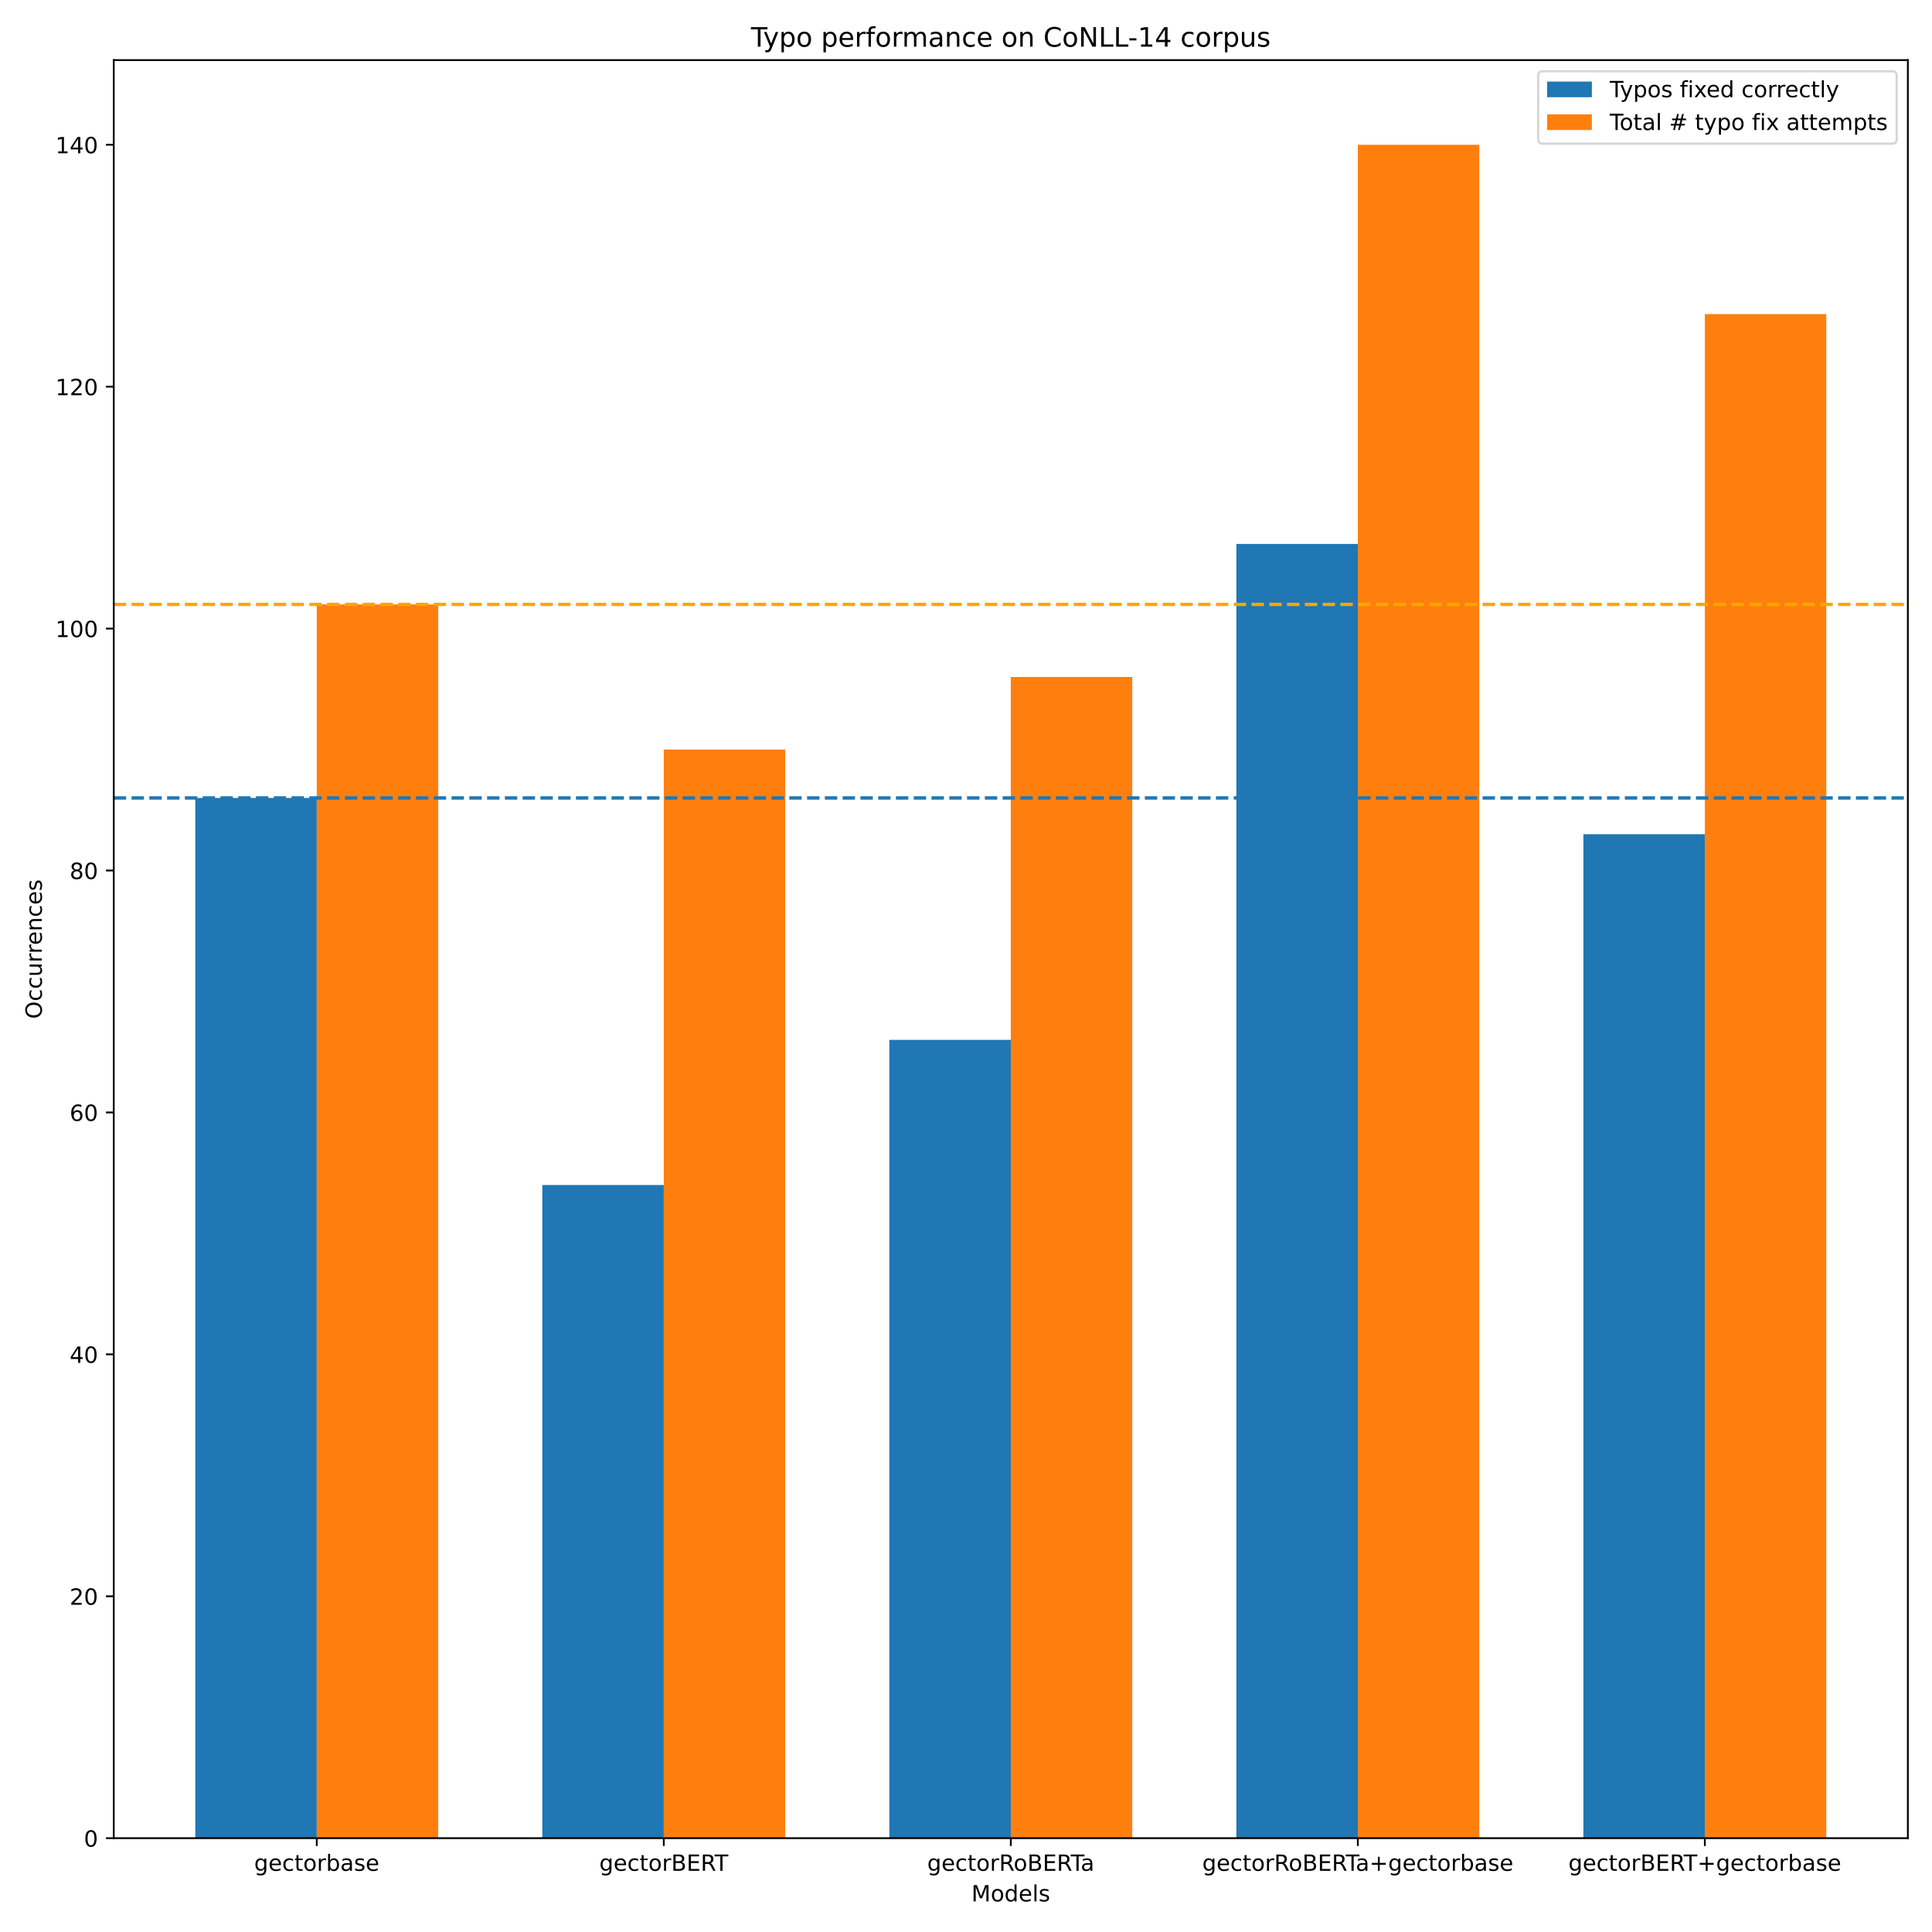
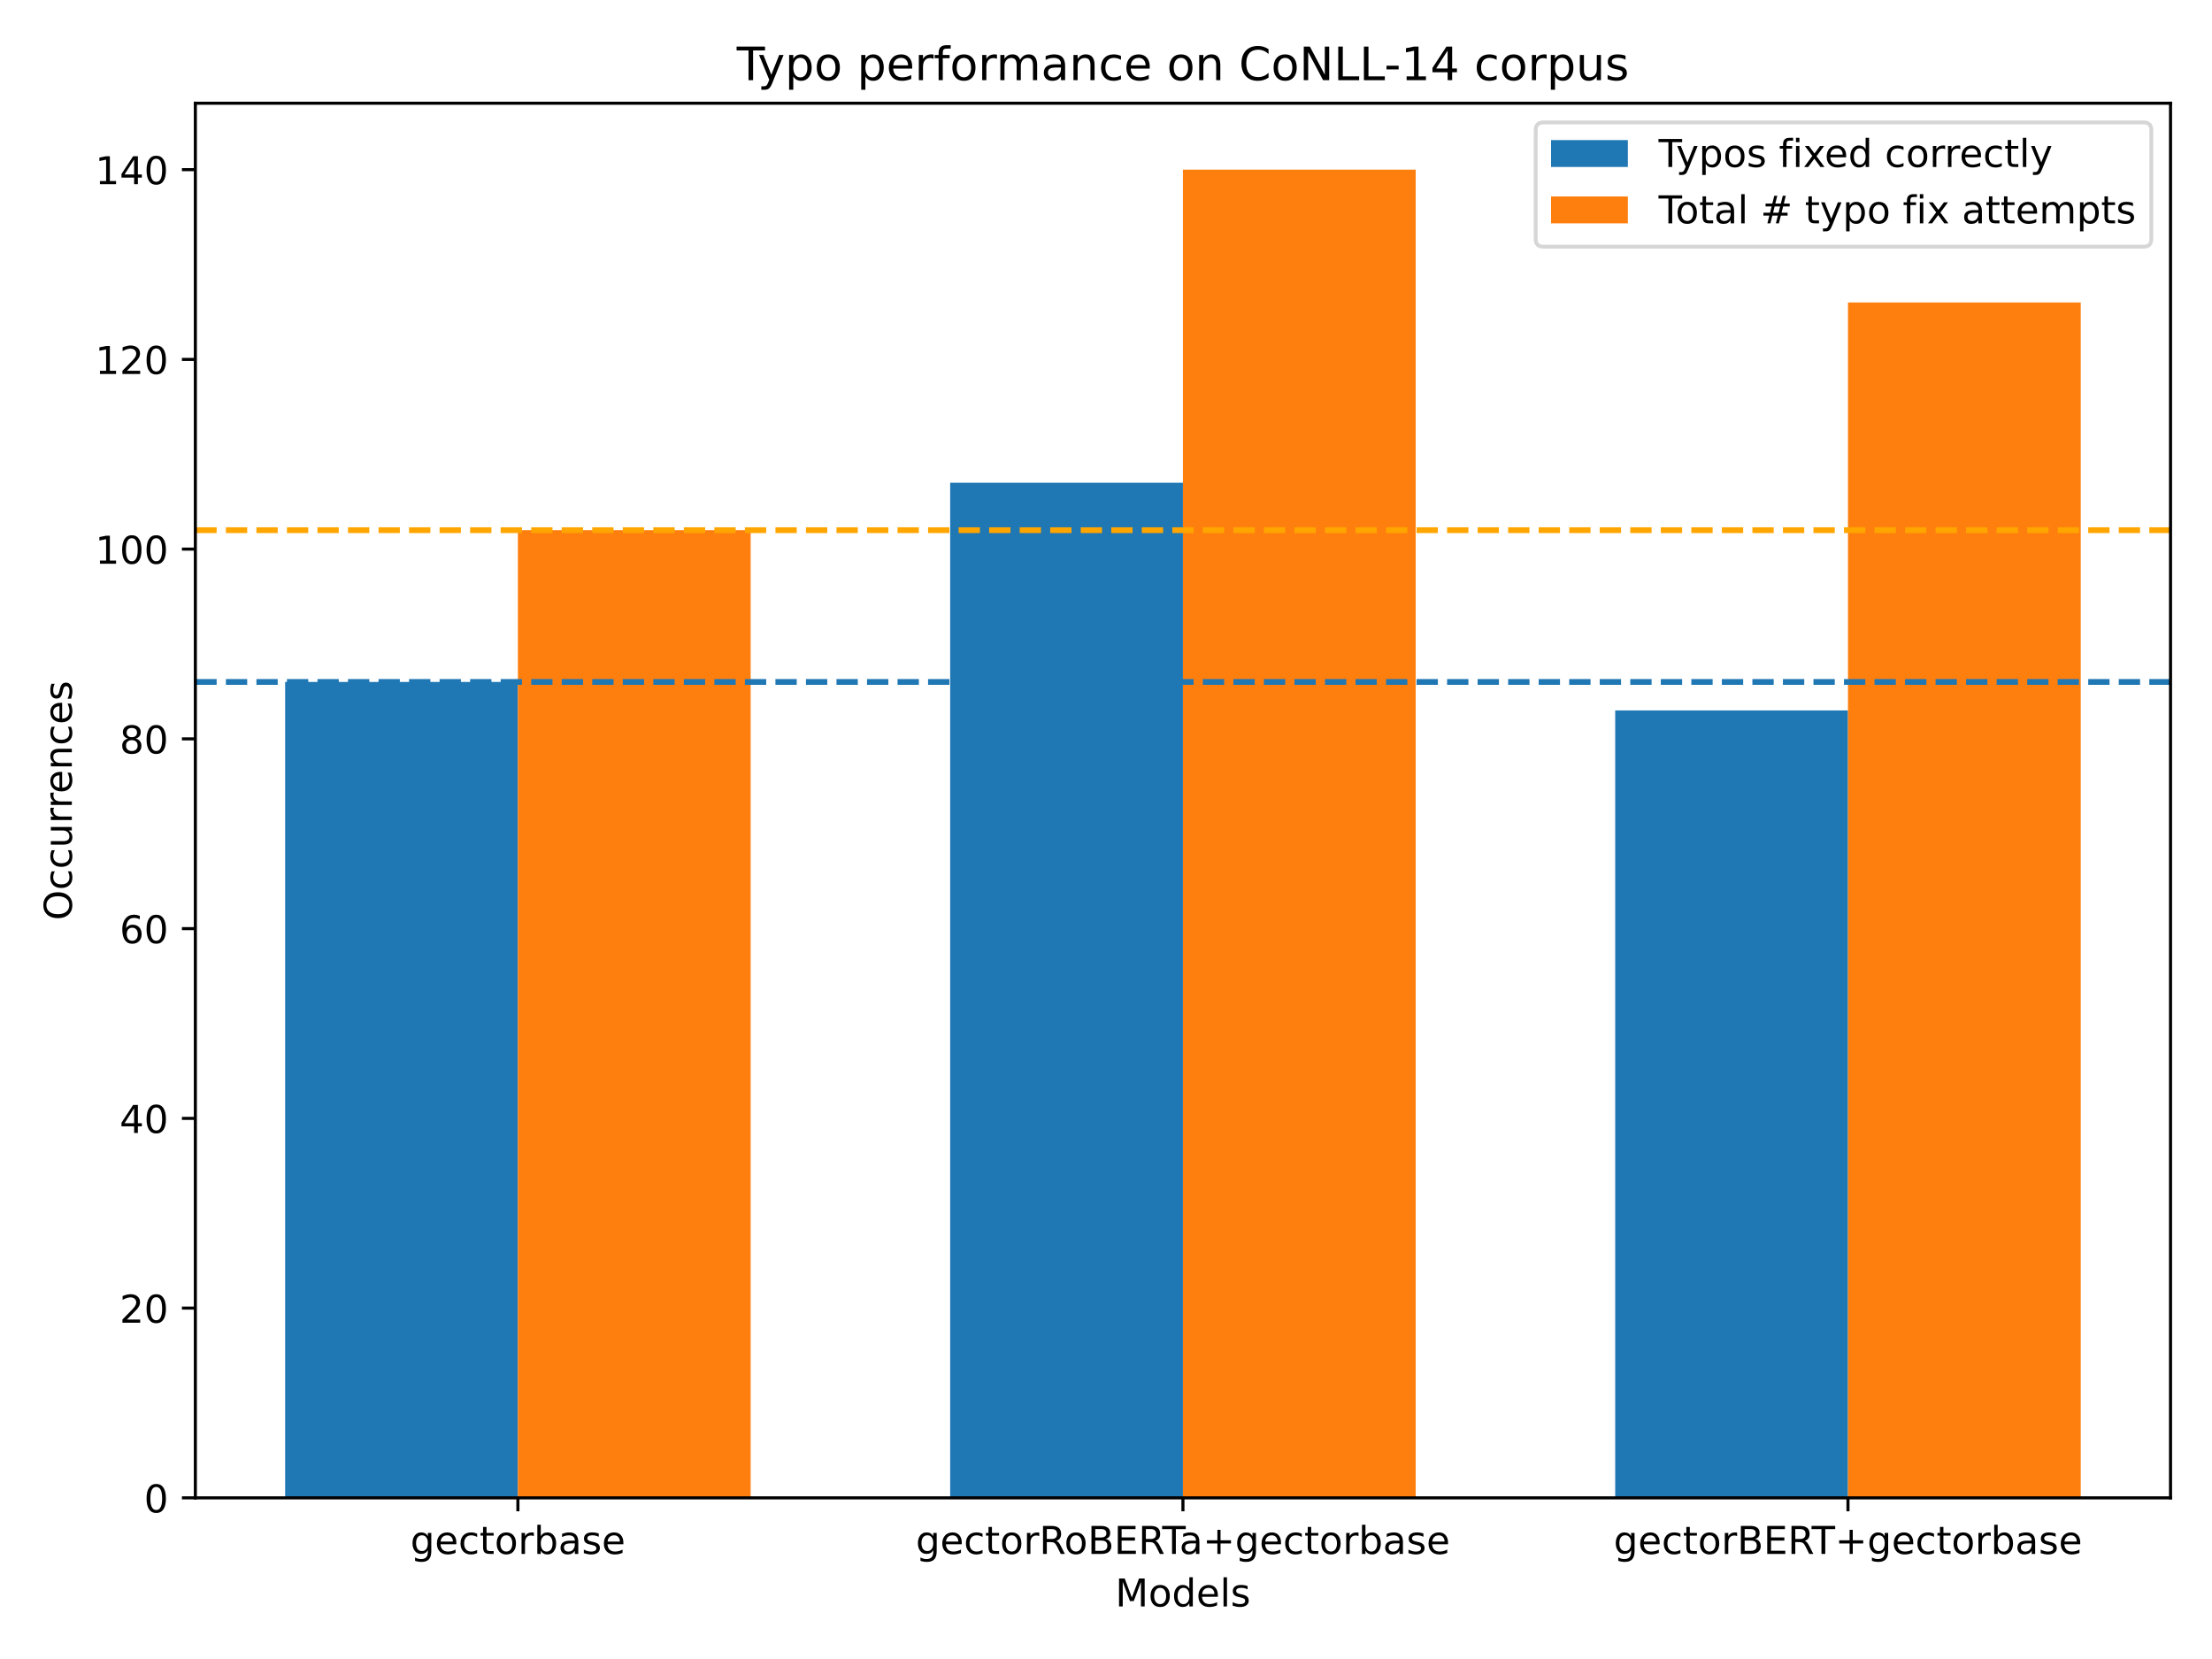
- <svg xmlns="http://www.w3.org/2000/svg" xmlns:xlink="http://www.w3.org/1999/xlink" width="864pt" height="864pt" viewBox="0 0 864 864" version="1.1">
+ <svg xmlns="http://www.w3.org/2000/svg" xmlns:xlink="http://www.w3.org/1999/xlink" width="576pt" height="432pt" viewBox="0 0 576 432" version="1.1">
  <defs>
    <style type="text/css">*{stroke-linejoin: round; stroke-linecap: butt}</style>
  </defs>
  <g id="figure_1">
    <g id="patch_1">
-       <path d="M 0 864  L 864 864  L 864 0  L 0 0  z " style="fill: #ffffff" />
+       <path d="M 0 432  L 576 432  L 576 0  L 0 0  z " style="fill: #ffffff" />
    </g>
    <g id="axes_1">
      <g id="patch_2">
-         <path d="M 50.87 822.04  L 853.2 822.04  L 853.2 26.88  L 50.87 26.88  z " style="fill: #ffffff" />
+         <path d="M 50.87 390.04  L 565.2 390.04  L 565.2 26.88  L 50.87 26.88  z " style="fill: #ffffff" />
      </g>
      <g id="patch_3">
-         <path d="M 87.34 822.04  L 141.656 822.04  L 141.656 356.844  L 87.34 356.844  z " clip-path="url(#pddbe9b81b8)" style="fill: #1f77b4" />
+         <path d="M 74.249 390.04  L 134.86 390.04  L 134.86 177.579  L 74.249 177.579  z " clip-path="url(#p665fa04932)" style="fill: #1f77b4" />
      </g>
      <g id="patch_4">
-         <path d="M 242.529 822.04  L 296.845 822.04  L 296.845 529.94  L 242.529 529.94  z " clip-path="url(#pddbe9b81b8)" style="fill: #1f77b4" />
+         <path d="M 247.424 390.04  L 308.035 390.04  L 308.035 125.699  L 247.424 125.699  z " clip-path="url(#p665fa04932)" style="fill: #1f77b4" />
      </g>
      <g id="patch_5">
-         <path d="M 397.719 822.04  L 452.035 822.04  L 452.035 465.029  L 397.719 465.029  z " clip-path="url(#pddbe9b81b8)" style="fill: #1f77b4" />
+         <path d="M 420.599 390.04  L 481.21 390.04  L 481.21 184.99  L 420.599 184.99  z " clip-path="url(#p665fa04932)" style="fill: #1f77b4" />
      </g>
      <g id="patch_6">
-         <path d="M 552.908 822.04  L 607.225 822.04  L 607.225 243.25  L 552.908 243.25  z " clip-path="url(#pddbe9b81b8)" style="fill: #1f77b4" />
+         <path d="M 134.86 390.04  L 195.471 390.04  L 195.471 138.051  L 134.86 138.051  z " clip-path="url(#p665fa04932)" style="fill: #ff7f0e" />
      </g>
      <g id="patch_7">
-         <path d="M 708.098 822.04  L 762.414 822.04  L 762.414 373.072  L 708.098 373.072  z " clip-path="url(#pddbe9b81b8)" style="fill: #1f77b4" />
+         <path d="M 308.035 390.04  L 368.646 390.04  L 368.646 44.173  L 308.035 44.173  z " clip-path="url(#p665fa04932)" style="fill: #ff7f0e" />
      </g>
      <g id="patch_8">
-         <path d="M 141.656 822.04  L 195.972 822.04  L 195.972 270.296  L 141.656 270.296  z " clip-path="url(#pddbe9b81b8)" style="fill: #ff7f0e" />
-       </g>
-       <g id="patch_9">
-         <path d="M 296.845 822.04  L 351.162 822.04  L 351.162 335.207  L 296.845 335.207  z " clip-path="url(#pddbe9b81b8)" style="fill: #ff7f0e" />
-       </g>
-       <g id="patch_10">
-         <path d="M 452.035 822.04  L 506.351 822.04  L 506.351 302.752  L 452.035 302.752  z " clip-path="url(#pddbe9b81b8)" style="fill: #ff7f0e" />
-       </g>
-       <g id="patch_11">
-         <path d="M 607.225 822.04  L 661.541 822.04  L 661.541 64.745  L 607.225 64.745  z " clip-path="url(#pddbe9b81b8)" style="fill: #ff7f0e" />
-       </g>
-       <g id="patch_12">
-         <path d="M 762.414 822.04  L 816.73 822.04  L 816.73 140.474  L 762.414 140.474  z " clip-path="url(#pddbe9b81b8)" style="fill: #ff7f0e" />
+         <path d="M 481.21 390.04  L 541.821 390.04  L 541.821 78.76  L 481.21 78.76  z " clip-path="url(#p665fa04932)" style="fill: #ff7f0e" />
      </g>
      <g id="matplotlib.axis_1">
        <g id="xtick_1">
          <g id="line2d_1">
            <defs>
-               <path id="mec4ba9c7cb" d="M 0 0  L 0 3.5  " style="stroke: #000000; stroke-width: 0.8" />
-             </defs>
-             <g>
-               <use xlink:href="#mec4ba9c7cb" x="141.656" y="822.04" style="stroke: #000000; stroke-width: 0.8" />
+               <path id="ma4bf53952d" d="M 0 0  L 0 3.5  " style="stroke: #000000; stroke-width: 0.8" />
+             </defs>
+             <g>
+               <use xlink:href="#ma4bf53952d" x="134.86" y="390.04" style="stroke: #000000; stroke-width: 0.8" />
            </g>
          </g>
          <g id="text_1">
-             <g transform="translate(113.6614 836.6384)scale(0.1 -0.1)">
+             <g transform="translate(106.8654 404.6384)scale(0.1 -0.1)">
              <defs>
                <path id="DejaVuSans-67" d="M 2906 1791  Q 2906 2416 2648 2759  Q 2391 3103 1925 3103  Q 1463 3103 1205 2759  Q 947 2416 947 1791  Q 947 1169 1205 825  Q 1463 481 1925 481  Q 2391 481 2648 825  Q 2906 1169 2906 1791  z M 3481 434  Q 3481 -459 3084 -895  Q 2688 -1331 1869 -1331  Q 1566 -1331 1297 -1286  Q 1028 -1241 775 -1147  L 775 -588  Q 1028 -725 1275 -790  Q 1522 -856 1778 -856  Q 2344 -856 2625 -561  Q 2906 -266 2906 331  L 2906 616  Q 2728 306 2450 153  Q 2172 0 1784 0  Q 1141 0 747 490  Q 353 981 353 1791  Q 353 2603 747 3093  Q 1141 3584 1784 3584  Q 2172 3584 2450 3431  Q 2728 3278 2906 2969  L 2906 3500  L 3481 3500  L 3481 434  z " transform="scale(0.015625)" />
                <path id="DejaVuSans-65" d="M 3597 1894  L 3597 1613  L 953 1613  Q 991 1019 1311 708  Q 1631 397 2203 397  Q 2534 397 2845 478  Q 3156 559 3463 722  L 3463 178  Q 3153 47 2828 -22  Q 2503 -91 2169 -91  Q 1331 -91 842 396  Q 353 884 353 1716  Q 353 2575 817 3079  Q 1281 3584 2069 3584  Q 2775 3584 3186 3129  Q 3597 2675 3597 1894  z M 3022 2063  Q 3016 2534 2758 2815  Q 2500 3097 2075 3097  Q 1594 3097 1305 2825  Q 1016 2553 972 2059  L 3022 2063  z " transform="scale(0.015625)" />
                <path id="DejaVuSans-63" d="M 3122 3366  L 3122 2828  Q 2878 2963 2633 3030  Q 2388 3097 2138 3097  Q 1578 3097 1268 2742  Q 959 2388 959 1747  Q 959 1106 1268 751  Q 1578 397 2138 397  Q 2388 397 2633 464  Q 2878 531 3122 666  L 3122 134  Q 2881 22 2623 -34  Q 2366 -91 2075 -91  Q 1284 -91 818 406  Q 353 903 353 1747  Q 353 2603 823 3093  Q 1294 3584 2113 3584  Q 2378 3584 2631 3529  Q 2884 3475 3122 3366  z " transform="scale(0.015625)" />
                <path id="DejaVuSans-74" d="M 1172 4494  L 1172 3500  L 2356 3500  L 2356 3053  L 1172 3053  L 1172 1153  Q 1172 725 1289 603  Q 1406 481 1766 481  L 2356 481  L 2356 0  L 1766 0  Q 1100 0 847 248  Q 594 497 594 1153  L 594 3053  L 172 3053  L 172 3500  L 594 3500  L 594 4494  L 1172 4494  z " transform="scale(0.015625)" />
                <path id="DejaVuSans-6f" d="M 1959 3097  Q 1497 3097 1228 2736  Q 959 2375 959 1747  Q 959 1119 1226 758  Q 1494 397 1959 397  Q 2419 397 2687 759  Q 2956 1122 2956 1747  Q 2956 2369 2687 2733  Q 2419 3097 1959 3097  z M 1959 3584  Q 2709 3584 3137 3096  Q 3566 2609 3566 1747  Q 3566 888 3137 398  Q 2709 -91 1959 -91  Q 1206 -91 779 398  Q 353 888 353 1747  Q 353 2609 779 3096  Q 1206 3584 1959 3584  z " transform="scale(0.015625)" />
                <path id="DejaVuSans-72" d="M 2631 2963  Q 2534 3019 2420 3045  Q 2306 3072 2169 3072  Q 1681 3072 1420 2755  Q 1159 2438 1159 1844  L 1159 0  L 581 0  L 581 3500  L 1159 3500  L 1159 2956  Q 1341 3275 1631 3429  Q 1922 3584 2338 3584  Q 2397 3584 2469 3576  Q 2541 3569 2628 3553  L 2631 2963  z " transform="scale(0.015625)" />
                <path id="DejaVuSans-62" d="M 3116 1747  Q 3116 2381 2855 2742  Q 2594 3103 2138 3103  Q 1681 3103 1420 2742  Q 1159 2381 1159 1747  Q 1159 1113 1420 752  Q 1681 391 2138 391  Q 2594 391 2855 752  Q 3116 1113 3116 1747  z M 1159 2969  Q 1341 3281 1617 3432  Q 1894 3584 2278 3584  Q 2916 3584 3314 3078  Q 3713 2572 3713 1747  Q 3713 922 3314 415  Q 2916 -91 2278 -91  Q 1894 -91 1617 61  Q 1341 213 1159 525  L 1159 0  L 581 0  L 581 4863  L 1159 4863  L 1159 2969  z " transform="scale(0.015625)" />
                <path id="DejaVuSans-61" d="M 2194 1759  Q 1497 1759 1228 1600  Q 959 1441 959 1056  Q 959 750 1161 570  Q 1363 391 1709 391  Q 2188 391 2477 730  Q 2766 1069 2766 1631  L 2766 1759  L 2194 1759  z M 3341 1997  L 3341 0  L 2766 0  L 2766 531  Q 2569 213 2275 61  Q 1981 -91 1556 -91  Q 1019 -91 701 211  Q 384 513 384 1019  Q 384 1609 779 1909  Q 1175 2209 1959 2209  L 2766 2209  L 2766 2266  Q 2766 2663 2505 2880  Q 2244 3097 1772 3097  Q 1472 3097 1187 3025  Q 903 2953 641 2809  L 641 3341  Q 956 3463 1253 3523  Q 1550 3584 1831 3584  Q 2591 3584 2966 3190  Q 3341 2797 3341 1997  z " transform="scale(0.015625)" />
                <path id="DejaVuSans-73" d="M 2834 3397  L 2834 2853  Q 2591 2978 2328 3040  Q 2066 3103 1784 3103  Q 1356 3103 1142 2972  Q 928 2841 928 2578  Q 928 2378 1081 2264  Q 1234 2150 1697 2047  L 1894 2003  Q 2506 1872 2764 1633  Q 3022 1394 3022 966  Q 3022 478 2636 193  Q 2250 -91 1575 -91  Q 1294 -91 989 -36  Q 684 19 347 128  L 347 722  Q 666 556 975 473  Q 1284 391 1588 391  Q 1994 391 2212 530  Q 2431 669 2431 922  Q 2431 1156 2273 1281  Q 2116 1406 1581 1522  L 1381 1569  Q 847 1681 609 1914  Q 372 2147 372 2553  Q 372 3047 722 3315  Q 1072 3584 1716 3584  Q 2034 3584 2315 3537  Q 2597 3491 2834 3397  z " transform="scale(0.015625)" />
              </defs>
              <use xlink:href="#DejaVuSans-67" />
              <use xlink:href="#DejaVuSans-65" x="63.477" />
              <use xlink:href="#DejaVuSans-63" x="125" />
              <use xlink:href="#DejaVuSans-74" x="179.98" />
              <use xlink:href="#DejaVuSans-6f" x="219.189" />
              <use xlink:href="#DejaVuSans-72" x="280.371" />
              <use xlink:href="#DejaVuSans-62" x="321.484" />
              <use xlink:href="#DejaVuSans-61" x="384.961" />
              <use xlink:href="#DejaVuSans-73" x="446.24" />
              <use xlink:href="#DejaVuSans-65" x="498.34" />
            </g>
          </g>
        </g>
        <g id="xtick_2">
          <g id="line2d_2">
            <g>
-               <use xlink:href="#mec4ba9c7cb" x="296.845" y="822.04" style="stroke: #000000; stroke-width: 0.8" />
+               <use xlink:href="#ma4bf53952d" x="308.035" y="390.04" style="stroke: #000000; stroke-width: 0.8" />
            </g>
          </g>
          <g id="text_2">
-             <g transform="translate(268.015 836.6384)scale(0.1 -0.1)">
-               <defs>
+             <g transform="translate(238.4725 404.6384)scale(0.1 -0.1)">
+               <defs>
+                 <path id="DejaVuSans-52" d="M 2841 2188  Q 3044 2119 3236 1894  Q 3428 1669 3622 1275  L 4263 0  L 3584 0  L 2988 1197  Q 2756 1666 2539 1819  Q 2322 1972 1947 1972  L 1259 1972  L 1259 0  L 628 0  L 628 4666  L 2053 4666  Q 2853 4666 3247 4331  Q 3641 3997 3641 3322  Q 3641 2881 3436 2590  Q 3231 2300 2841 2188  z M 1259 4147  L 1259 2491  L 2053 2491  Q 2509 2491 2742 2702  Q 2975 2913 2975 3322  Q 2975 3731 2742 3939  Q 2509 4147 2053 4147  L 1259 4147  z " transform="scale(0.015625)" />
                <path id="DejaVuSans-42" d="M 1259 2228  L 1259 519  L 2272 519  Q 2781 519 3026 730  Q 3272 941 3272 1375  Q 3272 1813 3026 2020  Q 2781 2228 2272 2228  L 1259 2228  z M 1259 4147  L 1259 2741  L 2194 2741  Q 2656 2741 2882 2914  Q 3109 3088 3109 3444  Q 3109 3797 2882 3972  Q 2656 4147 2194 4147  L 1259 4147  z M 628 4666  L 2241 4666  Q 2963 4666 3353 4366  Q 3744 4066 3744 3513  Q 3744 3084 3544 2831  Q 3344 2578 2956 2516  Q 3422 2416 3680 2098  Q 3938 1781 3938 1306  Q 3938 681 3513 340  Q 3088 0 2303 0  L 628 0  L 628 4666  z " transform="scale(0.015625)" />
                <path id="DejaVuSans-45" d="M 628 4666  L 3578 4666  L 3578 4134  L 1259 4134  L 1259 2753  L 3481 2753  L 3481 2222  L 1259 2222  L 1259 531  L 3634 531  L 3634 0  L 628 0  L 628 4666  z " transform="scale(0.015625)" />
-                 <path id="DejaVuSans-52" d="M 2841 2188  Q 3044 2119 3236 1894  Q 3428 1669 3622 1275  L 4263 0  L 3584 0  L 2988 1197  Q 2756 1666 2539 1819  Q 2322 1972 1947 1972  L 1259 1972  L 1259 0  L 628 0  L 628 4666  L 2053 4666  Q 2853 4666 3247 4331  Q 3641 3997 3641 3322  Q 3641 2881 3436 2590  Q 3231 2300 2841 2188  z M 1259 4147  L 1259 2491  L 2053 2491  Q 2509 2491 2742 2702  Q 2975 2913 2975 3322  Q 2975 3731 2742 3939  Q 2509 4147 2053 4147  L 1259 4147  z " transform="scale(0.015625)" />
                <path id="DejaVuSans-54" d="M -19 4666  L 3928 4666  L 3928 4134  L 2272 4134  L 2272 0  L 1638 0  L 1638 4134  L -19 4134  L -19 4666  z " transform="scale(0.015625)" />
-               </defs>
-               <use xlink:href="#DejaVuSans-67" />
-               <use xlink:href="#DejaVuSans-65" x="63.477" />
-               <use xlink:href="#DejaVuSans-63" x="125" />
-               <use xlink:href="#DejaVuSans-74" x="179.98" />
-               <use xlink:href="#DejaVuSans-6f" x="219.189" />
-               <use xlink:href="#DejaVuSans-72" x="280.371" />
-               <use xlink:href="#DejaVuSans-42" x="321.484" />
-               <use xlink:href="#DejaVuSans-45" x="390.088" />
-               <use xlink:href="#DejaVuSans-52" x="453.271" />
-               <use xlink:href="#DejaVuSans-54" x="515.504" />
-             </g>
-           </g>
-         </g>
-         <g id="xtick_3">
-           <g id="line2d_3">
-             <g>
-               <use xlink:href="#mec4ba9c7cb" x="452.035" y="822.04" style="stroke: #000000; stroke-width: 0.8" />
-             </g>
-           </g>
-           <g id="text_3">
-             <g transform="translate(414.6569 836.6384)scale(0.1 -0.1)">
-               <use xlink:href="#DejaVuSans-67" />
-               <use xlink:href="#DejaVuSans-65" x="63.477" />
-               <use xlink:href="#DejaVuSans-63" x="125" />
-               <use xlink:href="#DejaVuSans-74" x="179.98" />
-               <use xlink:href="#DejaVuSans-6f" x="219.189" />
-               <use xlink:href="#DejaVuSans-72" x="280.371" />
-               <use xlink:href="#DejaVuSans-52" x="321.484" />
-               <use xlink:href="#DejaVuSans-6f" x="386.467" />
-               <use xlink:href="#DejaVuSans-42" x="447.648" />
-               <use xlink:href="#DejaVuSans-45" x="516.252" />
-               <use xlink:href="#DejaVuSans-52" x="579.436" />
-               <use xlink:href="#DejaVuSans-54" x="641.668" />
-               <use xlink:href="#DejaVuSans-61" x="686.252" />
-             </g>
-           </g>
-         </g>
-         <g id="xtick_4">
-           <g id="line2d_4">
-             <g>
-               <use xlink:href="#mec4ba9c7cb" x="607.225" y="822.04" style="stroke: #000000; stroke-width: 0.8" />
-             </g>
-           </g>
-           <g id="text_4">
-             <g transform="translate(537.6621 836.6384)scale(0.1 -0.1)">
-               <defs>
                <path id="DejaVuSans-2b" d="M 2944 4013  L 2944 2272  L 4684 2272  L 4684 1741  L 2944 1741  L 2944 0  L 2419 0  L 2419 1741  L 678 1741  L 678 2272  L 2419 2272  L 2419 4013  L 2944 4013  z " transform="scale(0.015625)" />
              </defs>
              <use xlink:href="#DejaVuSans-67" />
              <use xlink:href="#DejaVuSans-65" x="63.477" />
              <use xlink:href="#DejaVuSans-63" x="125" />
              <use xlink:href="#DejaVuSans-74" x="179.98" />
              <use xlink:href="#DejaVuSans-6f" x="219.189" />
              <use xlink:href="#DejaVuSans-72" x="280.371" />
              <use xlink:href="#DejaVuSans-52" x="321.484" />
              <use xlink:href="#DejaVuSans-6f" x="386.467" />
              <use xlink:href="#DejaVuSans-42" x="447.648" />
              <use xlink:href="#DejaVuSans-45" x="516.252" />
              <use xlink:href="#DejaVuSans-52" x="579.436" />
              <use xlink:href="#DejaVuSans-54" x="641.668" />
              <use xlink:href="#DejaVuSans-61" x="686.252" />
              <use xlink:href="#DejaVuSans-2b" x="747.531" />
              <use xlink:href="#DejaVuSans-67" x="831.32" />
              <use xlink:href="#DejaVuSans-65" x="894.797" />
              <use xlink:href="#DejaVuSans-63" x="956.32" />
              <use xlink:href="#DejaVuSans-74" x="1011.301" />
              <use xlink:href="#DejaVuSans-6f" x="1050.51" />
              <use xlink:href="#DejaVuSans-72" x="1111.691" />
              <use xlink:href="#DejaVuSans-62" x="1152.805" />
              <use xlink:href="#DejaVuSans-61" x="1216.281" />
              <use xlink:href="#DejaVuSans-73" x="1277.561" />
              <use xlink:href="#DejaVuSans-65" x="1329.66" />
            </g>
          </g>
        </g>
-         <g id="xtick_5">
-           <g id="line2d_5">
-             <g>
-               <use xlink:href="#mec4ba9c7cb" x="762.414" y="822.04" style="stroke: #000000; stroke-width: 0.8" />
-             </g>
-           </g>
-           <g id="text_5">
-             <g transform="translate(701.3993 836.6384)scale(0.1 -0.1)">
+         <g id="xtick_3">
+           <g id="line2d_3">
+             <g>
+               <use xlink:href="#ma4bf53952d" x="481.21" y="390.04" style="stroke: #000000; stroke-width: 0.8" />
+             </g>
+           </g>
+           <g id="text_3">
+             <g transform="translate(420.1952 404.6384)scale(0.1 -0.1)">
              <use xlink:href="#DejaVuSans-67" />
              <use xlink:href="#DejaVuSans-65" x="63.477" />
              <use xlink:href="#DejaVuSans-63" x="125" />
              <use xlink:href="#DejaVuSans-74" x="179.98" />
              <use xlink:href="#DejaVuSans-6f" x="219.189" />
              <use xlink:href="#DejaVuSans-72" x="280.371" />
              <use xlink:href="#DejaVuSans-42" x="321.484" />
              <use xlink:href="#DejaVuSans-45" x="390.088" />
              <use xlink:href="#DejaVuSans-52" x="453.271" />
              <use xlink:href="#DejaVuSans-54" x="515.504" />
              <use xlink:href="#DejaVuSans-2b" x="576.588" />
              <use xlink:href="#DejaVuSans-67" x="660.377" />
              <use xlink:href="#DejaVuSans-65" x="723.854" />
              <use xlink:href="#DejaVuSans-63" x="785.377" />
              <use xlink:href="#DejaVuSans-74" x="840.357" />
              <use xlink:href="#DejaVuSans-6f" x="879.566" />
              <use xlink:href="#DejaVuSans-72" x="940.748" />
              <use xlink:href="#DejaVuSans-62" x="981.861" />
              <use xlink:href="#DejaVuSans-61" x="1045.338" />
              <use xlink:href="#DejaVuSans-73" x="1106.617" />
              <use xlink:href="#DejaVuSans-65" x="1158.717" />
            </g>
          </g>
        </g>
-         <g id="text_6">
-           <g transform="translate(434.417 850.3166)scale(0.1 -0.1)">
+         <g id="text_4">
+           <g transform="translate(290.417 418.3166)scale(0.1 -0.1)">
            <defs>
              <path id="DejaVuSans-4d" d="M 628 4666  L 1569 4666  L 2759 1491  L 3956 4666  L 4897 4666  L 4897 0  L 4281 0  L 4281 4097  L 3078 897  L 2444 897  L 1241 4097  L 1241 0  L 628 0  L 628 4666  z " transform="scale(0.015625)" />
              <path id="DejaVuSans-64" d="M 2906 2969  L 2906 4863  L 3481 4863  L 3481 0  L 2906 0  L 2906 525  Q 2725 213 2448 61  Q 2172 -91 1784 -91  Q 1150 -91 751 415  Q 353 922 353 1747  Q 353 2572 751 3078  Q 1150 3584 1784 3584  Q 2172 3584 2448 3432  Q 2725 3281 2906 2969  z M 947 1747  Q 947 1113 1208 752  Q 1469 391 1925 391  Q 2381 391 2643 752  Q 2906 1113 2906 1747  Q 2906 2381 2643 2742  Q 2381 3103 1925 3103  Q 1469 3103 1208 2742  Q 947 2381 947 1747  z " transform="scale(0.015625)" />
              <path id="DejaVuSans-6c" d="M 603 4863  L 1178 4863  L 1178 0  L 603 0  L 603 4863  z " transform="scale(0.015625)" />
            </defs>
            <use xlink:href="#DejaVuSans-4d" />
            <use xlink:href="#DejaVuSans-6f" x="86.279" />
            <use xlink:href="#DejaVuSans-64" x="147.461" />
            <use xlink:href="#DejaVuSans-65" x="210.938" />
            <use xlink:href="#DejaVuSans-6c" x="272.461" />
            <use xlink:href="#DejaVuSans-73" x="300.244" />
          </g>
        </g>
      </g>
      <g id="matplotlib.axis_2">
        <g id="ytick_1">
-           <g id="line2d_6">
-             <defs>
-               <path id="mab031fd426" d="M 0 0  L -3.5 0  " style="stroke: #000000; stroke-width: 0.8" />
-             </defs>
-             <g>
-               <use xlink:href="#mab031fd426" x="50.87" y="822.04" style="stroke: #000000; stroke-width: 0.8" />
-             </g>
-           </g>
-           <g id="text_7">
-             <g transform="translate(37.5075 825.8392)scale(0.1 -0.1)">
+           <g id="line2d_4">
+             <defs>
+               <path id="me4b0fed249" d="M 0 0  L -3.5 0  " style="stroke: #000000; stroke-width: 0.8" />
+             </defs>
+             <g>
+               <use xlink:href="#me4b0fed249" x="50.87" y="390.04" style="stroke: #000000; stroke-width: 0.8" />
+             </g>
+           </g>
+           <g id="text_5">
+             <g transform="translate(37.5075 393.8392)scale(0.1 -0.1)">
              <defs>
                <path id="DejaVuSans-30" d="M 2034 4250  Q 1547 4250 1301 3770  Q 1056 3291 1056 2328  Q 1056 1369 1301 889  Q 1547 409 2034 409  Q 2525 409 2770 889  Q 3016 1369 3016 2328  Q 3016 3291 2770 3770  Q 2525 4250 2034 4250  z M 2034 4750  Q 2819 4750 3233 4129  Q 3647 3509 3647 2328  Q 3647 1150 3233 529  Q 2819 -91 2034 -91  Q 1250 -91 836 529  Q 422 1150 422 2328  Q 422 3509 836 4129  Q 1250 4750 2034 4750  z " transform="scale(0.015625)" />
              </defs>
              <use xlink:href="#DejaVuSans-30" />
            </g>
          </g>
        </g>
        <g id="ytick_2">
-           <g id="line2d_7">
-             <g>
-               <use xlink:href="#mab031fd426" x="50.87" y="713.855" style="stroke: #000000; stroke-width: 0.8" />
-             </g>
-           </g>
-           <g id="text_8">
-             <g transform="translate(31.145 717.6542)scale(0.1 -0.1)">
+           <g id="line2d_5">
+             <g>
+               <use xlink:href="#me4b0fed249" x="50.87" y="340.63" style="stroke: #000000; stroke-width: 0.8" />
+             </g>
+           </g>
+           <g id="text_6">
+             <g transform="translate(31.145 344.4297)scale(0.1 -0.1)">
              <defs>
                <path id="DejaVuSans-32" d="M 1228 531  L 3431 531  L 3431 0  L 469 0  L 469 531  Q 828 903 1448 1529  Q 2069 2156 2228 2338  Q 2531 2678 2651 2914  Q 2772 3150 2772 3378  Q 2772 3750 2511 3984  Q 2250 4219 1831 4219  Q 1534 4219 1204 4116  Q 875 4013 500 3803  L 500 4441  Q 881 4594 1212 4672  Q 1544 4750 1819 4750  Q 2544 4750 2975 4387  Q 3406 4025 3406 3419  Q 3406 3131 3298 2873  Q 3191 2616 2906 2266  Q 2828 2175 2409 1742  Q 1991 1309 1228 531  z " transform="scale(0.015625)" />
              </defs>
              <use xlink:href="#DejaVuSans-32" />
              <use xlink:href="#DejaVuSans-30" x="63.623" />
            </g>
          </g>
        </g>
        <g id="ytick_3">
-           <g id="line2d_8">
-             <g>
-               <use xlink:href="#mab031fd426" x="50.87" y="605.67" style="stroke: #000000; stroke-width: 0.8" />
-             </g>
-           </g>
-           <g id="text_9">
-             <g transform="translate(31.145 609.4692)scale(0.1 -0.1)">
+           <g id="line2d_6">
+             <g>
+               <use xlink:href="#me4b0fed249" x="50.87" y="291.221" style="stroke: #000000; stroke-width: 0.8" />
+             </g>
+           </g>
+           <g id="text_7">
+             <g transform="translate(31.145 295.0202)scale(0.1 -0.1)">
              <defs>
                <path id="DejaVuSans-34" d="M 2419 4116  L 825 1625  L 2419 1625  L 2419 4116  z M 2253 4666  L 3047 4666  L 3047 1625  L 3713 1625  L 3713 1100  L 3047 1100  L 3047 0  L 2419 0  L 2419 1100  L 313 1100  L 313 1709  L 2253 4666  z " transform="scale(0.015625)" />
              </defs>
              <use xlink:href="#DejaVuSans-34" />
              <use xlink:href="#DejaVuSans-30" x="63.623" />
            </g>
          </g>
        </g>
        <g id="ytick_4">
-           <g id="line2d_9">
-             <g>
-               <use xlink:href="#mab031fd426" x="50.87" y="497.485" style="stroke: #000000; stroke-width: 0.8" />
-             </g>
-           </g>
-           <g id="text_10">
-             <g transform="translate(31.145 501.2841)scale(0.1 -0.1)">
+           <g id="line2d_7">
+             <g>
+               <use xlink:href="#me4b0fed249" x="50.87" y="241.811" style="stroke: #000000; stroke-width: 0.8" />
+             </g>
+           </g>
+           <g id="text_8">
+             <g transform="translate(31.145 245.6106)scale(0.1 -0.1)">
              <defs>
                <path id="DejaVuSans-36" d="M 2113 2584  Q 1688 2584 1439 2293  Q 1191 2003 1191 1497  Q 1191 994 1439 701  Q 1688 409 2113 409  Q 2538 409 2786 701  Q 3034 994 3034 1497  Q 3034 2003 2786 2293  Q 2538 2584 2113 2584  z M 3366 4563  L 3366 3988  Q 3128 4100 2886 4159  Q 2644 4219 2406 4219  Q 1781 4219 1451 3797  Q 1122 3375 1075 2522  Q 1259 2794 1537 2939  Q 1816 3084 2150 3084  Q 2853 3084 3261 2657  Q 3669 2231 3669 1497  Q 3669 778 3244 343  Q 2819 -91 2113 -91  Q 1303 -91 875 529  Q 447 1150 447 2328  Q 447 3434 972 4092  Q 1497 4750 2381 4750  Q 2619 4750 2861 4703  Q 3103 4656 3366 4563  z " transform="scale(0.015625)" />
              </defs>
              <use xlink:href="#DejaVuSans-36" />
              <use xlink:href="#DejaVuSans-30" x="63.623" />
            </g>
          </g>
        </g>
        <g id="ytick_5">
-           <g id="line2d_10">
-             <g>
-               <use xlink:href="#mab031fd426" x="50.87" y="389.3" style="stroke: #000000; stroke-width: 0.8" />
-             </g>
-           </g>
-           <g id="text_11">
-             <g transform="translate(31.145 393.0991)scale(0.1 -0.1)">
+           <g id="line2d_8">
+             <g>
+               <use xlink:href="#me4b0fed249" x="50.87" y="192.402" style="stroke: #000000; stroke-width: 0.8" />
+             </g>
+           </g>
+           <g id="text_9">
+             <g transform="translate(31.145 196.2011)scale(0.1 -0.1)">
              <defs>
                <path id="DejaVuSans-38" d="M 2034 2216  Q 1584 2216 1326 1975  Q 1069 1734 1069 1313  Q 1069 891 1326 650  Q 1584 409 2034 409  Q 2484 409 2743 651  Q 3003 894 3003 1313  Q 3003 1734 2745 1975  Q 2488 2216 2034 2216  z M 1403 2484  Q 997 2584 770 2862  Q 544 3141 544 3541  Q 544 4100 942 4425  Q 1341 4750 2034 4750  Q 2731 4750 3128 4425  Q 3525 4100 3525 3541  Q 3525 3141 3298 2862  Q 3072 2584 2669 2484  Q 3125 2378 3379 2068  Q 3634 1759 3634 1313  Q 3634 634 3220 271  Q 2806 -91 2034 -91  Q 1263 -91 848 271  Q 434 634 434 1313  Q 434 1759 690 2068  Q 947 2378 1403 2484  z M 1172 3481  Q 1172 3119 1398 2916  Q 1625 2713 2034 2713  Q 2441 2713 2670 2916  Q 2900 3119 2900 3481  Q 2900 3844 2670 4047  Q 2441 4250 2034 4250  Q 1625 4250 1398 4047  Q 1172 3844 1172 3481  z " transform="scale(0.015625)" />
              </defs>
              <use xlink:href="#DejaVuSans-38" />
              <use xlink:href="#DejaVuSans-30" x="63.623" />
            </g>
          </g>
        </g>
        <g id="ytick_6">
-           <g id="line2d_11">
-             <g>
-               <use xlink:href="#mab031fd426" x="50.87" y="281.115" style="stroke: #000000; stroke-width: 0.8" />
-             </g>
-           </g>
-           <g id="text_12">
-             <g transform="translate(24.7825 284.914)scale(0.1 -0.1)">
+           <g id="line2d_9">
+             <g>
+               <use xlink:href="#me4b0fed249" x="50.87" y="142.992" style="stroke: #000000; stroke-width: 0.8" />
+             </g>
+           </g>
+           <g id="text_10">
+             <g transform="translate(24.7825 146.7916)scale(0.1 -0.1)">
              <defs>
                <path id="DejaVuSans-31" d="M 794 531  L 1825 531  L 1825 4091  L 703 3866  L 703 4441  L 1819 4666  L 2450 4666  L 2450 531  L 3481 531  L 3481 0  L 794 0  L 794 531  z " transform="scale(0.015625)" />
              </defs>
              <use xlink:href="#DejaVuSans-31" />
              <use xlink:href="#DejaVuSans-30" x="63.623" />
              <use xlink:href="#DejaVuSans-30" x="127.246" />
            </g>
          </g>
        </g>
        <g id="ytick_7">
-           <g id="line2d_12">
-             <g>
-               <use xlink:href="#mab031fd426" x="50.87" y="172.93" style="stroke: #000000; stroke-width: 0.8" />
-             </g>
-           </g>
-           <g id="text_13">
-             <g transform="translate(24.7825 176.729)scale(0.1 -0.1)">
+           <g id="line2d_10">
+             <g>
+               <use xlink:href="#me4b0fed249" x="50.87" y="93.583" style="stroke: #000000; stroke-width: 0.8" />
+             </g>
+           </g>
+           <g id="text_11">
+             <g transform="translate(24.7825 97.38208)scale(0.1 -0.1)">
              <use xlink:href="#DejaVuSans-31" />
              <use xlink:href="#DejaVuSans-32" x="63.623" />
              <use xlink:href="#DejaVuSans-30" x="127.246" />
            </g>
          </g>
        </g>
        <g id="ytick_8">
-           <g id="line2d_13">
-             <g>
-               <use xlink:href="#mab031fd426" x="50.87" y="64.745" style="stroke: #000000; stroke-width: 0.8" />
-             </g>
-           </g>
-           <g id="text_14">
-             <g transform="translate(24.7825 68.54398)scale(0.1 -0.1)">
+           <g id="line2d_11">
+             <g>
+               <use xlink:href="#me4b0fed249" x="50.87" y="44.173" style="stroke: #000000; stroke-width: 0.8" />
+             </g>
+           </g>
+           <g id="text_12">
+             <g transform="translate(24.7825 47.97255)scale(0.1 -0.1)">
              <use xlink:href="#DejaVuSans-31" />
              <use xlink:href="#DejaVuSans-34" x="63.623" />
              <use xlink:href="#DejaVuSans-30" x="127.246" />
            </g>
          </g>
        </g>
-         <g id="text_15">
-           <g transform="translate(18.70281 455.6498)rotate(-90)scale(0.1 -0.1)">
+         <g id="text_13">
+           <g transform="translate(18.70281 239.6498)rotate(-90)scale(0.1 -0.1)">
            <defs>
              <path id="DejaVuSans-4f" d="M 2522 4238  Q 1834 4238 1429 3725  Q 1025 3213 1025 2328  Q 1025 1447 1429 934  Q 1834 422 2522 422  Q 3209 422 3611 934  Q 4013 1447 4013 2328  Q 4013 3213 3611 3725  Q 3209 4238 2522 4238  z M 2522 4750  Q 3503 4750 4090 4092  Q 4678 3434 4678 2328  Q 4678 1225 4090 567  Q 3503 -91 2522 -91  Q 1538 -91 948 565  Q 359 1222 359 2328  Q 359 3434 948 4092  Q 1538 4750 2522 4750  z " transform="scale(0.015625)" />
              <path id="DejaVuSans-75" d="M 544 1381  L 544 3500  L 1119 3500  L 1119 1403  Q 1119 906 1312 657  Q 1506 409 1894 409  Q 2359 409 2629 706  Q 2900 1003 2900 1516  L 2900 3500  L 3475 3500  L 3475 0  L 2900 0  L 2900 538  Q 2691 219 2414 64  Q 2138 -91 1772 -91  Q 1169 -91 856 284  Q 544 659 544 1381  z M 1991 3584  L 1991 3584  z " transform="scale(0.015625)" />
              <path id="DejaVuSans-6e" d="M 3513 2113  L 3513 0  L 2938 0  L 2938 2094  Q 2938 2591 2744 2837  Q 2550 3084 2163 3084  Q 1697 3084 1428 2787  Q 1159 2491 1159 1978  L 1159 0  L 581 0  L 581 3500  L 1159 3500  L 1159 2956  Q 1366 3272 1645 3428  Q 1925 3584 2291 3584  Q 2894 3584 3203 3211  Q 3513 2838 3513 2113  z " transform="scale(0.015625)" />
            </defs>
            <use xlink:href="#DejaVuSans-4f" />
            <use xlink:href="#DejaVuSans-63" x="78.711" />
            <use xlink:href="#DejaVuSans-63" x="133.691" />
            <use xlink:href="#DejaVuSans-75" x="188.672" />
            <use xlink:href="#DejaVuSans-72" x="252.051" />
            <use xlink:href="#DejaVuSans-72" x="291.414" />
            <use xlink:href="#DejaVuSans-65" x="330.277" />
            <use xlink:href="#DejaVuSans-6e" x="391.801" />
            <use xlink:href="#DejaVuSans-63" x="455.18" />
            <use xlink:href="#DejaVuSans-65" x="510.16" />
            <use xlink:href="#DejaVuSans-73" x="571.684" />
          </g>
        </g>
      </g>
-       <g id="line2d_14">
-         <path d="M 50.87 356.844  L 853.2 356.844  " clip-path="url(#pddbe9b81b8)" style="fill: none; stroke-dasharray: 5.55,2.4; stroke-dashoffset: 0; stroke: #1f77b4; stroke-width: 1.5" />
-       </g>
-       <g id="line2d_15">
-         <path d="M 50.87 270.296  L 853.2 270.296  " clip-path="url(#pddbe9b81b8)" style="fill: none; stroke-dasharray: 5.55,2.4; stroke-dashoffset: 0; stroke: #ffa500; stroke-width: 1.5" />
-       </g>
-       <g id="patch_13">
-         <path d="M 50.87 822.04  L 50.87 26.88  " style="fill: none; stroke: #000000; stroke-width: 0.8; stroke-linejoin: miter; stroke-linecap: square" />
-       </g>
-       <g id="patch_14">
-         <path d="M 853.2 822.04  L 853.2 26.88  " style="fill: none; stroke: #000000; stroke-width: 0.8; stroke-linejoin: miter; stroke-linecap: square" />
-       </g>
-       <g id="patch_15">
-         <path d="M 50.87 822.04  L 853.2 822.04  " style="fill: none; stroke: #000000; stroke-width: 0.8; stroke-linejoin: miter; stroke-linecap: square" />
-       </g>
-       <g id="patch_16">
-         <path d="M 50.87 26.88  L 853.2 26.88  " style="fill: none; stroke: #000000; stroke-width: 0.8; stroke-linejoin: miter; stroke-linecap: square" />
-       </g>
-       <g id="text_16">
-         <g transform="translate(335.8431 20.88)scale(0.12 -0.12)">
+       <g id="line2d_12">
+         <path d="M 50.87 177.579  L 565.2 177.579  " clip-path="url(#p665fa04932)" style="fill: none; stroke-dasharray: 5.55,2.4; stroke-dashoffset: 0; stroke: #1f77b4; stroke-width: 1.5" />
+       </g>
+       <g id="line2d_13">
+         <path d="M 50.87 138.051  L 565.2 138.051  " clip-path="url(#p665fa04932)" style="fill: none; stroke-dasharray: 5.55,2.4; stroke-dashoffset: 0; stroke: #ffa500; stroke-width: 1.5" />
+       </g>
+       <g id="patch_9">
+         <path d="M 50.87 390.04  L 50.87 26.88  " style="fill: none; stroke: #000000; stroke-width: 0.8; stroke-linejoin: miter; stroke-linecap: square" />
+       </g>
+       <g id="patch_10">
+         <path d="M 565.2 390.04  L 565.2 26.88  " style="fill: none; stroke: #000000; stroke-width: 0.8; stroke-linejoin: miter; stroke-linecap: square" />
+       </g>
+       <g id="patch_11">
+         <path d="M 50.87 390.04  L 565.2 390.04  " style="fill: none; stroke: #000000; stroke-width: 0.8; stroke-linejoin: miter; stroke-linecap: square" />
+       </g>
+       <g id="patch_12">
+         <path d="M 50.87 26.88  L 565.2 26.88  " style="fill: none; stroke: #000000; stroke-width: 0.8; stroke-linejoin: miter; stroke-linecap: square" />
+       </g>
+       <g id="text_14">
+         <g transform="translate(191.8431 20.88)scale(0.12 -0.12)">
          <defs>
            <path id="DejaVuSans-79" d="M 2059 -325  Q 1816 -950 1584 -1140  Q 1353 -1331 966 -1331  L 506 -1331  L 506 -850  L 844 -850  Q 1081 -850 1212 -737  Q 1344 -625 1503 -206  L 1606 56  L 191 3500  L 800 3500  L 1894 763  L 2988 3500  L 3597 3500  L 2059 -325  z " transform="scale(0.015625)" />
            <path id="DejaVuSans-70" d="M 1159 525  L 1159 -1331  L 581 -1331  L 581 3500  L 1159 3500  L 1159 2969  Q 1341 3281 1617 3432  Q 1894 3584 2278 3584  Q 2916 3584 3314 3078  Q 3713 2572 3713 1747  Q 3713 922 3314 415  Q 2916 -91 2278 -91  Q 1894 -91 1617 61  Q 1341 213 1159 525  z M 3116 1747  Q 3116 2381 2855 2742  Q 2594 3103 2138 3103  Q 1681 3103 1420 2742  Q 1159 2381 1159 1747  Q 1159 1113 1420 752  Q 1681 391 2138 391  Q 2594 391 2855 752  Q 3116 1113 3116 1747  z " transform="scale(0.015625)" />
            <path id="DejaVuSans-20" transform="scale(0.015625)" />
            <path id="DejaVuSans-66" d="M 2375 4863  L 2375 4384  L 1825 4384  Q 1516 4384 1395 4259  Q 1275 4134 1275 3809  L 1275 3500  L 2222 3500  L 2222 3053  L 1275 3053  L 1275 0  L 697 0  L 697 3053  L 147 3053  L 147 3500  L 697 3500  L 697 3744  Q 697 4328 969 4595  Q 1241 4863 1831 4863  L 2375 4863  z " transform="scale(0.015625)" />
            <path id="DejaVuSans-6d" d="M 3328 2828  Q 3544 3216 3844 3400  Q 4144 3584 4550 3584  Q 5097 3584 5394 3201  Q 5691 2819 5691 2113  L 5691 0  L 5113 0  L 5113 2094  Q 5113 2597 4934 2840  Q 4756 3084 4391 3084  Q 3944 3084 3684 2787  Q 3425 2491 3425 1978  L 3425 0  L 2847 0  L 2847 2094  Q 2847 2600 2669 2842  Q 2491 3084 2119 3084  Q 1678 3084 1418 2786  Q 1159 2488 1159 1978  L 1159 0  L 581 0  L 581 3500  L 1159 3500  L 1159 2956  Q 1356 3278 1631 3431  Q 1906 3584 2284 3584  Q 2666 3584 2933 3390  Q 3200 3197 3328 2828  z " transform="scale(0.015625)" />
            <path id="DejaVuSans-43" d="M 4122 4306  L 4122 3641  Q 3803 3938 3442 4084  Q 3081 4231 2675 4231  Q 1875 4231 1450 3742  Q 1025 3253 1025 2328  Q 1025 1406 1450 917  Q 1875 428 2675 428  Q 3081 428 3442 575  Q 3803 722 4122 1019  L 4122 359  Q 3791 134 3420 21  Q 3050 -91 2638 -91  Q 1578 -91 968 557  Q 359 1206 359 2328  Q 359 3453 968 4101  Q 1578 4750 2638 4750  Q 3056 4750 3426 4639  Q 3797 4528 4122 4306  z " transform="scale(0.015625)" />
            <path id="DejaVuSans-4e" d="M 628 4666  L 1478 4666  L 3547 763  L 3547 4666  L 4159 4666  L 4159 0  L 3309 0  L 1241 3903  L 1241 0  L 628 0  L 628 4666  z " transform="scale(0.015625)" />
            <path id="DejaVuSans-4c" d="M 628 4666  L 1259 4666  L 1259 531  L 3531 531  L 3531 0  L 628 0  L 628 4666  z " transform="scale(0.015625)" />
            <path id="DejaVuSans-2d" d="M 313 2009  L 1997 2009  L 1997 1497  L 313 1497  L 313 2009  z " transform="scale(0.015625)" />
          </defs>
          <use xlink:href="#DejaVuSans-54" />
          <use xlink:href="#DejaVuSans-79" x="45.459" />
          <use xlink:href="#DejaVuSans-70" x="104.639" />
          <use xlink:href="#DejaVuSans-6f" x="168.115" />
          <use xlink:href="#DejaVuSans-20" x="229.297" />
          <use xlink:href="#DejaVuSans-70" x="261.084" />
          <use xlink:href="#DejaVuSans-65" x="324.561" />
          <use xlink:href="#DejaVuSans-72" x="386.084" />
          <use xlink:href="#DejaVuSans-66" x="427.197" />
          <use xlink:href="#DejaVuSans-6f" x="462.402" />
          <use xlink:href="#DejaVuSans-72" x="523.584" />
          <use xlink:href="#DejaVuSans-6d" x="562.947" />
          <use xlink:href="#DejaVuSans-61" x="660.359" />
          <use xlink:href="#DejaVuSans-6e" x="721.639" />
          <use xlink:href="#DejaVuSans-63" x="785.018" />
          <use xlink:href="#DejaVuSans-65" x="839.998" />
          <use xlink:href="#DejaVuSans-20" x="901.521" />
          <use xlink:href="#DejaVuSans-6f" x="933.309" />
          <use xlink:href="#DejaVuSans-6e" x="994.49" />
          <use xlink:href="#DejaVuSans-20" x="1057.869" />
          <use xlink:href="#DejaVuSans-43" x="1089.656" />
          <use xlink:href="#DejaVuSans-6f" x="1159.48" />
          <use xlink:href="#DejaVuSans-4e" x="1220.662" />
          <use xlink:href="#DejaVuSans-4c" x="1295.467" />
          <use xlink:href="#DejaVuSans-4c" x="1351.18" />
          <use xlink:href="#DejaVuSans-2d" x="1405.143" />
          <use xlink:href="#DejaVuSans-31" x="1441.227" />
          <use xlink:href="#DejaVuSans-34" x="1504.85" />
          <use xlink:href="#DejaVuSans-20" x="1568.473" />
          <use xlink:href="#DejaVuSans-63" x="1600.26" />
          <use xlink:href="#DejaVuSans-6f" x="1655.24" />
          <use xlink:href="#DejaVuSans-72" x="1716.422" />
          <use xlink:href="#DejaVuSans-70" x="1757.535" />
          <use xlink:href="#DejaVuSans-75" x="1821.012" />
          <use xlink:href="#DejaVuSans-73" x="1884.391" />
        </g>
      </g>
      <g id="legend_1">
-         <g id="patch_17">
-           <path d="M 689.891 64.236  L 846.2 64.236  Q 848.2 64.236 848.2 62.236  L 848.2 33.88  Q 848.2 31.88 846.2 31.88  L 689.891 31.88  Q 687.891 31.88 687.891 33.88  L 687.891 62.236  Q 687.891 64.236 689.891 64.236  z " style="fill: #ffffff; opacity: 0.8; stroke: #cccccc; stroke-linejoin: miter" />
-         </g>
-         <g id="patch_18">
-           <path d="M 691.891 43.478  L 711.891 43.478  L 711.891 36.478  L 691.891 36.478  z " style="fill: #1f77b4" />
-         </g>
-         <g id="text_17">
-           <g transform="translate(719.8906 43.47844)scale(0.1 -0.1)">
+         <g id="patch_13">
+           <path d="M 401.891 64.236  L 558.2 64.236  Q 560.2 64.236 560.2 62.236  L 560.2 33.88  Q 560.2 31.88 558.2 31.88  L 401.891 31.88  Q 399.891 31.88 399.891 33.88  L 399.891 62.236  Q 399.891 64.236 401.891 64.236  z " style="fill: #ffffff; opacity: 0.8; stroke: #cccccc; stroke-linejoin: miter" />
+         </g>
+         <g id="patch_14">
+           <path d="M 403.891 43.478  L 423.891 43.478  L 423.891 36.478  L 403.891 36.478  z " style="fill: #1f77b4" />
+         </g>
+         <g id="text_15">
+           <g transform="translate(431.8906 43.47844)scale(0.1 -0.1)">
            <defs>
              <path id="DejaVuSans-69" d="M 603 3500  L 1178 3500  L 1178 0  L 603 0  L 603 3500  z M 603 4863  L 1178 4863  L 1178 4134  L 603 4134  L 603 4863  z " transform="scale(0.015625)" />
              <path id="DejaVuSans-78" d="M 3513 3500  L 2247 1797  L 3578 0  L 2900 0  L 1881 1375  L 863 0  L 184 0  L 1544 1831  L 300 3500  L 978 3500  L 1906 2253  L 2834 3500  L 3513 3500  z " transform="scale(0.015625)" />
            </defs>
            <use xlink:href="#DejaVuSans-54" />
            <use xlink:href="#DejaVuSans-79" x="45.459" />
            <use xlink:href="#DejaVuSans-70" x="104.639" />
            <use xlink:href="#DejaVuSans-6f" x="168.115" />
            <use xlink:href="#DejaVuSans-73" x="229.297" />
            <use xlink:href="#DejaVuSans-20" x="281.396" />
            <use xlink:href="#DejaVuSans-66" x="313.184" />
            <use xlink:href="#DejaVuSans-69" x="348.389" />
            <use xlink:href="#DejaVuSans-78" x="376.172" />
            <use xlink:href="#DejaVuSans-65" x="432.227" />
            <use xlink:href="#DejaVuSans-64" x="493.75" />
            <use xlink:href="#DejaVuSans-20" x="557.227" />
            <use xlink:href="#DejaVuSans-63" x="589.014" />
            <use xlink:href="#DejaVuSans-6f" x="643.994" />
            <use xlink:href="#DejaVuSans-72" x="705.176" />
            <use xlink:href="#DejaVuSans-72" x="744.539" />
            <use xlink:href="#DejaVuSans-65" x="783.402" />
            <use xlink:href="#DejaVuSans-63" x="844.926" />
            <use xlink:href="#DejaVuSans-74" x="899.906" />
            <use xlink:href="#DejaVuSans-6c" x="939.115" />
            <use xlink:href="#DejaVuSans-79" x="966.898" />
          </g>
        </g>
-         <g id="patch_19">
-           <path d="M 691.891 58.157  L 711.891 58.157  L 711.891 51.157  L 691.891 51.157  z " style="fill: #ff7f0e" />
-         </g>
-         <g id="text_18">
-           <g transform="translate(719.8906 58.15656)scale(0.1 -0.1)">
+         <g id="patch_15">
+           <path d="M 403.891 58.157  L 423.891 58.157  L 423.891 51.157  L 403.891 51.157  z " style="fill: #ff7f0e" />
+         </g>
+         <g id="text_16">
+           <g transform="translate(431.8906 58.15656)scale(0.1 -0.1)">
            <defs>
              <path id="DejaVuSans-23" d="M 3272 2816  L 2363 2816  L 2100 1772  L 3016 1772  L 3272 2816  z M 2803 4594  L 2478 3297  L 3391 3297  L 3719 4594  L 4219 4594  L 3897 3297  L 4872 3297  L 4872 2816  L 3775 2816  L 3519 1772  L 4513 1772  L 4513 1294  L 3397 1294  L 3072 0  L 2572 0  L 2894 1294  L 1978 1294  L 1656 0  L 1153 0  L 1478 1294  L 494 1294  L 494 1772  L 1594 1772  L 1856 2816  L 850 2816  L 850 3297  L 1978 3297  L 2297 4594  L 2803 4594  z " transform="scale(0.015625)" />
            </defs>
            <use xlink:href="#DejaVuSans-54" />
            <use xlink:href="#DejaVuSans-6f" x="44.084" />
            <use xlink:href="#DejaVuSans-74" x="105.266" />
            <use xlink:href="#DejaVuSans-61" x="144.475" />
            <use xlink:href="#DejaVuSans-6c" x="205.754" />
            <use xlink:href="#DejaVuSans-20" x="233.537" />
            <use xlink:href="#DejaVuSans-23" x="265.324" />
            <use xlink:href="#DejaVuSans-20" x="349.113" />
            <use xlink:href="#DejaVuSans-74" x="380.9" />
            <use xlink:href="#DejaVuSans-79" x="420.109" />
            <use xlink:href="#DejaVuSans-70" x="479.289" />
            <use xlink:href="#DejaVuSans-6f" x="542.766" />
            <use xlink:href="#DejaVuSans-20" x="603.947" />
            <use xlink:href="#DejaVuSans-66" x="635.734" />
            <use xlink:href="#DejaVuSans-69" x="670.939" />
            <use xlink:href="#DejaVuSans-78" x="698.723" />
            <use xlink:href="#DejaVuSans-20" x="757.902" />
            <use xlink:href="#DejaVuSans-61" x="789.689" />
            <use xlink:href="#DejaVuSans-74" x="850.969" />
            <use xlink:href="#DejaVuSans-74" x="890.178" />
            <use xlink:href="#DejaVuSans-65" x="929.387" />
            <use xlink:href="#DejaVuSans-6d" x="990.91" />
            <use xlink:href="#DejaVuSans-70" x="1088.322" />
            <use xlink:href="#DejaVuSans-74" x="1151.799" />
            <use xlink:href="#DejaVuSans-73" x="1191.008" />
          </g>
        </g>
      </g>
    </g>
  </g>
  <defs>
-     <clipPath id="pddbe9b81b8">
-       <rect x="50.87" y="26.88" width="802.33" height="795.16" />
+     <clipPath id="p665fa04932">
+       <rect x="50.87" y="26.88" width="514.33" height="363.16" />
    </clipPath>
  </defs>
</svg>
